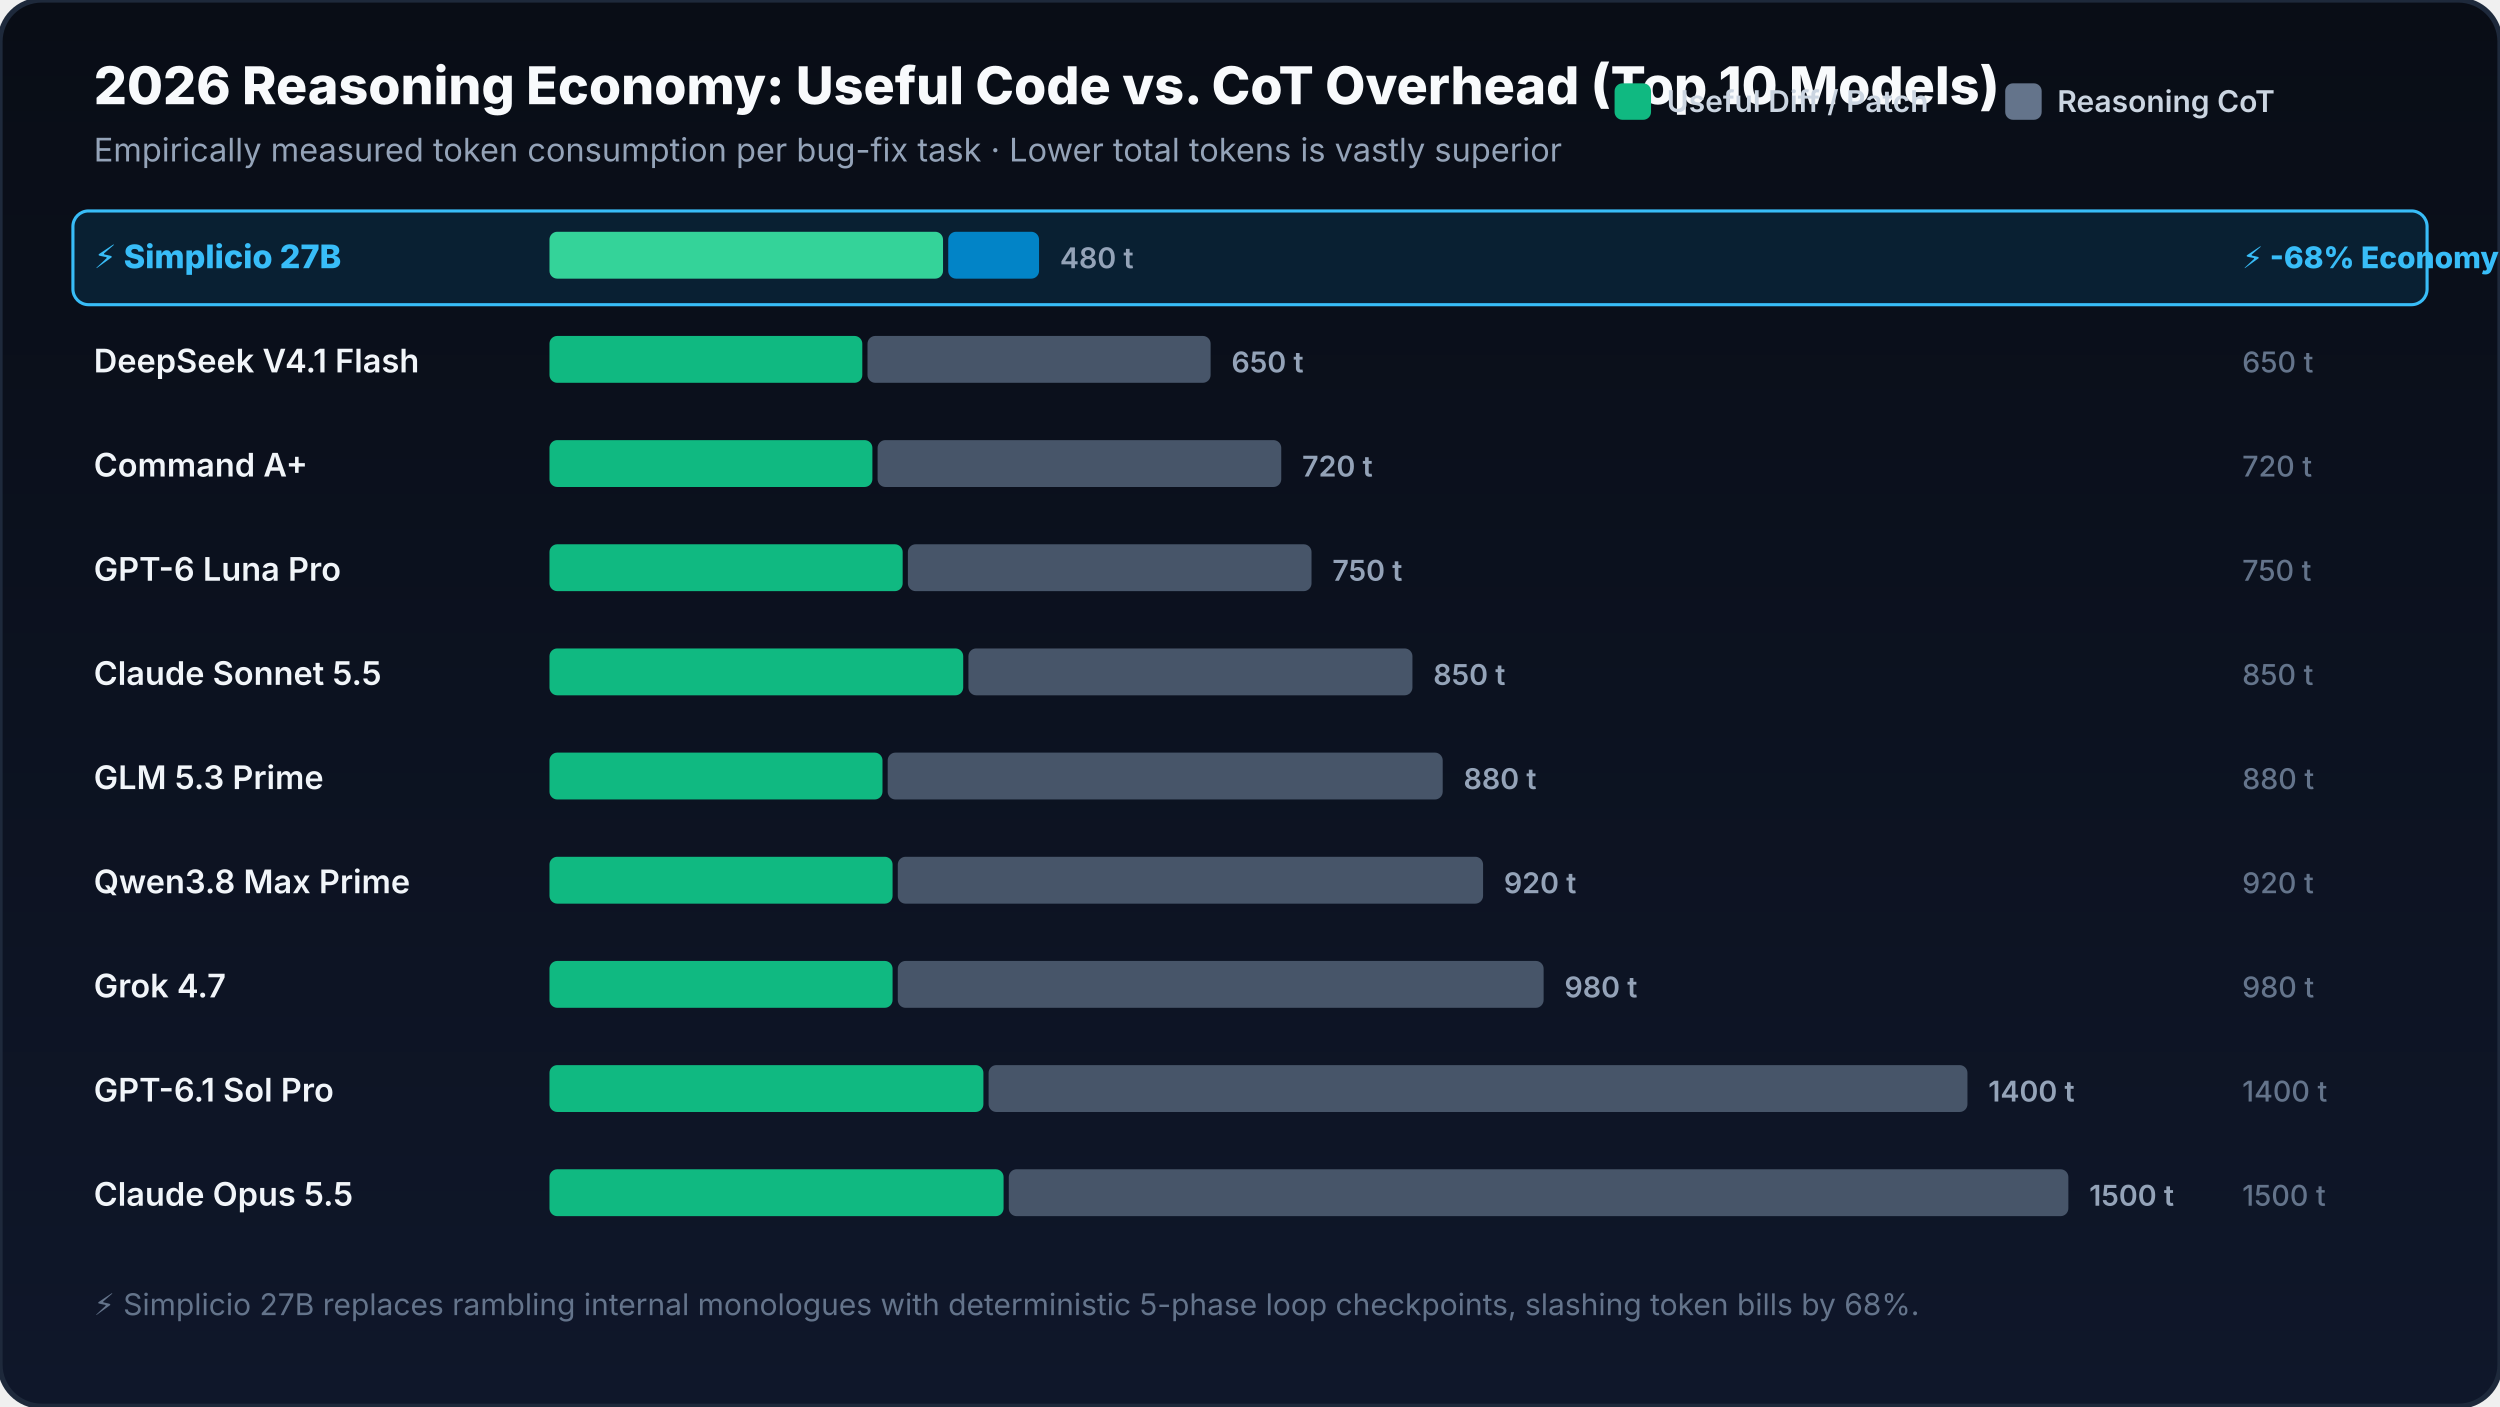
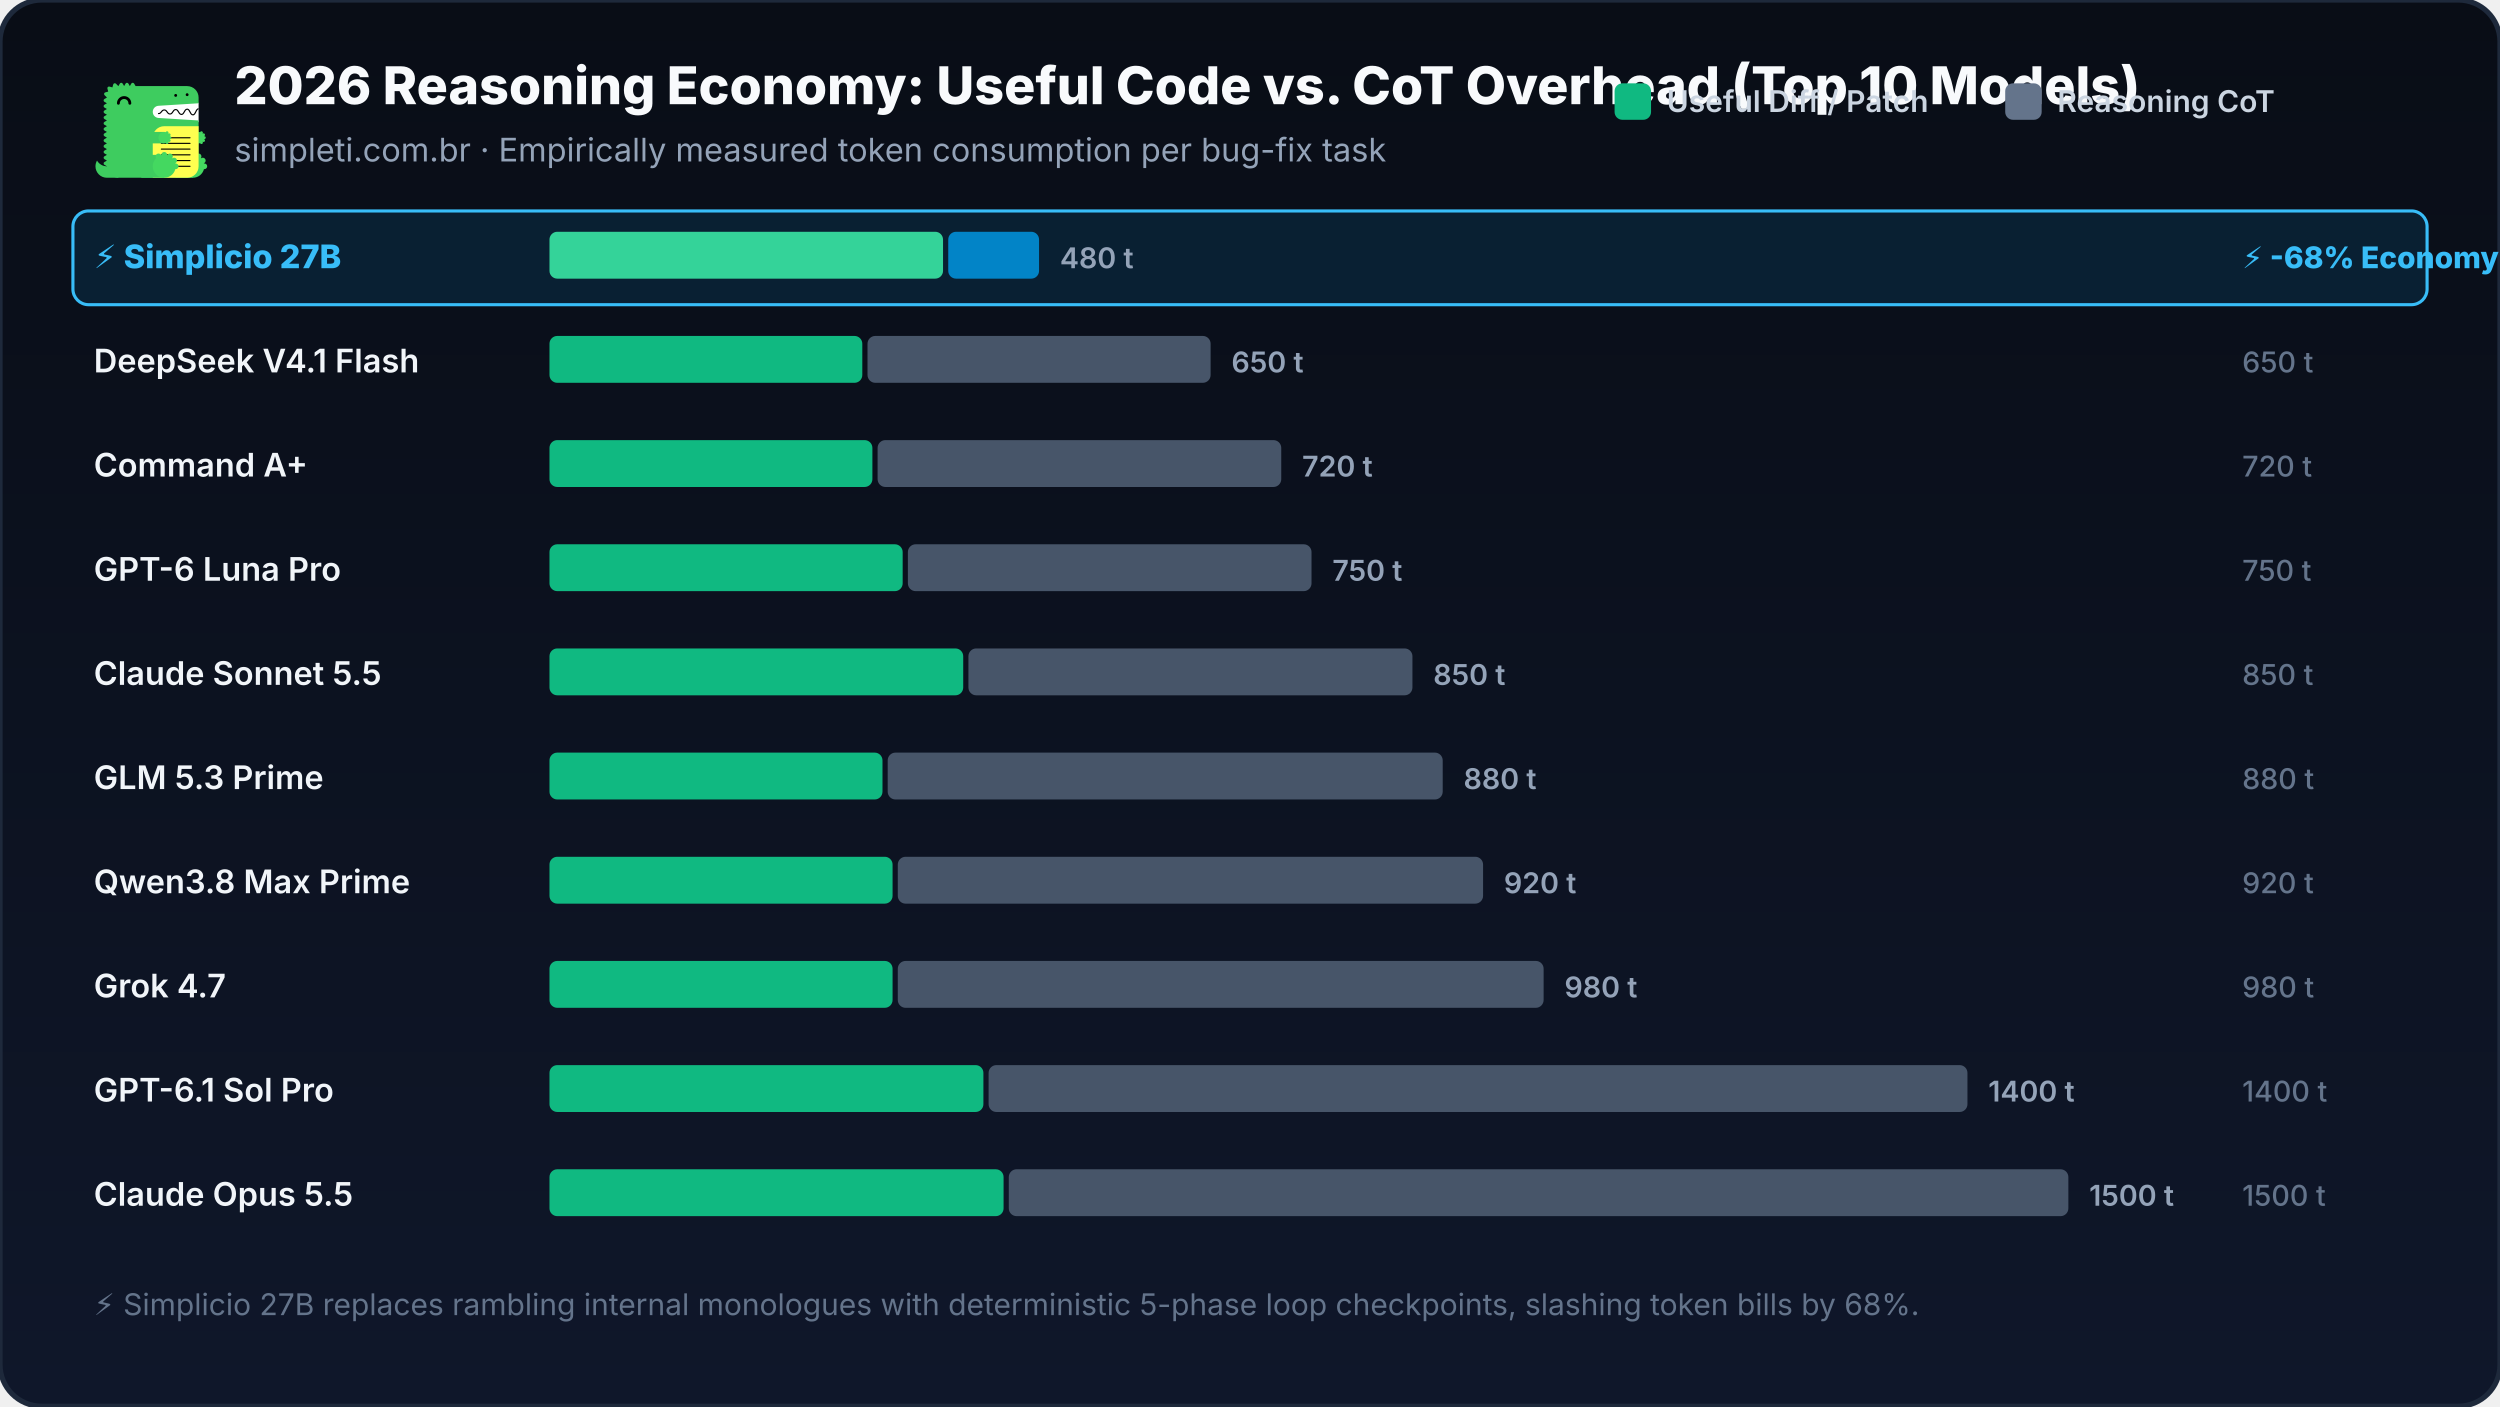
<svg xmlns="http://www.w3.org/2000/svg" viewBox="0 0 960 540" width="100%" height="100%">
  <defs>
    <linearGradient id="costBg" x1="0" y1="0" x2="0" y2="1">
      <stop offset="0%" stop-color="#090D16" />
      <stop offset="100%" stop-color="#0F172A" />
    </linearGradient>
  </defs>
  <rect width="960" height="540" rx="16" fill="url(#costBg)" />
  <rect width="960" height="540" rx="16" fill="none" stroke="#1E293B" stroke-width="2" />
-   <g transform="translate(36, 40)">
+   <g transform="translate(36, 28) scale(0.22)">
+     <g fill="none" fill-rule="evenodd">
+       <path fill="#FFF" d="M99 52h84v34H99z" />
+       <path d="M23 163c-7.398 0-13.843-4.027-17.303-10A19.886 19.886 0 0 0 3 163c0 11.046 8.954 20 20 20h20v-20H23z" fill="#3ECC5F" />
+       <path d="M112.98 57.376L183 53V43c0-11.046-8.954-20-20-20H73l-2.5-4.33c-1.112-1.925-3.889-1.925-5 0L63 23l-2.5-4.33c-1.111-1.925-3.889-1.925-5 0L53 23l-2.5-4.33c-1.111-1.925-3.889-1.925-5 0L43 23c-.022 0-.042.003-.065.003l-4.142-4.141c-1.57-1.571-4.252-.853-4.828 1.294l-1.369 5.104-5.192-1.392c-2.148-.575-4.111 1.389-3.535 3.536l1.39 5.193-5.102 1.367c-2.148.576-2.867 3.259-1.296 4.83l4.142 4.142c0 .021-.003.042-.003.064l-4.33 2.5c-1.925 1.111-1.925 3.889 0 5L23 53l-4.33 2.5c-1.925 1.111-1.925 3.889 0 5L23 63l-4.33 2.5c-1.925 1.111-1.925 3.889 0 5L23 73l-4.33 2.5c-1.925 1.111-1.925 3.889 0 5L23 83l-4.33 2.5c-1.925 1.111-1.925 3.889 0 5L23 93l-4.33 2.5c-1.925 1.111-1.925 3.889 0 5L23 103l-4.33 2.5c-1.925 1.111-1.925 3.889 0 5L23 113l-4.33 2.5c-1.925 1.111-1.925 3.889 0 5L23 123l-4.33 2.5c-1.925 1.111-1.925 3.889 0 5L23 133l-4.33 2.5c-1.925 1.111-1.925 3.889 0 5L23 143l-4.33 2.5c-1.925 1.111-1.925 3.889 0 5L23 153l-4.33 2.5c-1.925 1.111-1.925 3.889 0 5L23 163c0 11.046 8.954 20 20 20h120c11.046 0 20-8.954 20-20V83l-70.02-4.376A10.645 10.645 0 0 1 103 68c0-5.621 4.37-10.273 9.98-10.624" fill="#3ECC5F" />
+       <path fill="#3ECC5F" d="M143 183h30v-40h-30z" />
+       <path d="M193 158c-.219 0-.428.037-.639.064-.038-.15-.074-.301-.116-.451A5 5 0 0 0 190.32 148a4.96 4.96 0 0 0-3.016 1.036 26.531 26.531 0 0 0-.335-.336 4.955 4.955 0 0 0 1.011-2.987 5 5 0 0 0-9.599-1.959c-.148-.042-.297-.077-.445-.115.027-.211.064-.42.064-.639a5 5 0 0 0-5-5 5 5 0 0 0-5 5c0 .219.037.428.064.639-.148.038-.297.073-.445.115a4.998 4.998 0 0 0-9.599 1.959c0 1.125.384 2.151 1.011 2.987-3.717 3.632-6.031 8.693-6.031 14.3 0 11.046 8.954 20 20 20 9.339 0 17.16-6.41 19.361-15.064.211.027.42.064.639.064a5 5 0 0 0 5-5 5 5 0 0 0-5-5" fill="#44D860" />
+       <path fill="#3ECC5F" d="M153 123h30v-20h-30z" />
+       <path d="M193 115.5a2.5 2.5 0 1 0 0-5c-.109 0-.214.019-.319.032-.02-.075-.037-.15-.058-.225a2.501 2.501 0 0 0-.963-4.807c-.569 0-1.088.197-1.508.518a6.653 6.653 0 0 0-.168-.168c.314-.417.506-.931.506-1.494a2.5 2.5 0 0 0-4.8-.979A9.987 9.987 0 0 0 183 103c-5.522 0-10 4.478-10 10s4.478 10 10 10c.934 0 1.833-.138 2.69-.377a2.5 2.5 0 0 0 4.8-.979c0-.563-.192-1.077-.506-1.494.057-.055.113-.111.168-.168.42.321.939.518 1.508.518a2.5 2.5 0 0 0 .963-4.807c.021-.074.038-.15.058-.225.105.013.21.032.319.032" fill="#44D860" />
+       <path d="M63 55.5a2.5 2.5 0 0 1-2.5-2.5c0-4.136-3.364-7.5-7.5-7.5s-7.5 3.364-7.5 7.5a2.5 2.5 0 1 1-5 0c0-6.893 5.607-12.5 12.5-12.5S65.5 46.107 65.5 53a2.5 2.5 0 0 1-2.5 2.5" fill="#000" />
+       <path d="M103 183h60c11.046 0 20-8.954 20-20V93h-60c-11.046 0-20 8.954-20 20v70z" fill="#FFFF50" />
+       <path d="M168.02 124h-50.04a1 1 0 1 1 0-2h50.04a1 1 0 1 1 0 2m0 20h-50.04a1 1 0 1 1 0-2h50.04a1 1 0 1 1 0 2m0 20h-50.04a1 1 0 1 1 0-2h50.04a1 1 0 1 1 0 2m0-49.814h-50.04a1 1 0 1 1 0-2h50.04a1 1 0 1 1 0 2m0 19.814h-50.04a1 1 0 1 1 0-2h50.04a1 1 0 1 1 0 2m0 20h-50.04a1 1 0 1 1 0-2h50.04a1 1 0 1 1 0 2M183 61.611c-.012 0-.022-.006-.034-.005-3.09.105-4.552 3.196-5.842 5.923-1.346 2.85-2.387 4.703-4.093 4.647-1.889-.068-2.969-2.202-4.113-4.46-1.314-2.594-2.814-5.536-5.963-5.426-3.046.104-4.513 2.794-5.807 5.167-1.377 2.528-2.314 4.065-4.121 3.994-1.927-.07-2.951-1.805-4.136-3.813-1.321-2.236-2.848-4.75-5.936-4.664-2.994.103-4.465 2.385-5.763 4.4-1.373 2.13-2.335 3.428-4.165 3.351-1.973-.07-2.992-1.51-4.171-3.177-1.324-1.873-2.816-3.993-5.895-3.89-2.928.1-4.399 1.97-5.696 3.618-1.232 1.564-2.194 2.802-4.229 2.724a1 1 0 0 0-.072 2c3.017.101 4.545-1.8 5.872-3.487 1.177-1.496 2.193-2.787 4.193-2.855 1.926-.082 2.829 1.115 4.195 3.045 1.297 1.834 2.769 3.914 5.731 4.021 3.103.104 4.596-2.215 5.918-4.267 1.182-1.834 2.202-3.417 4.15-3.484 1.793-.067 2.769 1.35 4.145 3.681 1.297 2.197 2.766 4.686 5.787 4.796 3.125.108 4.634-2.62 5.949-5.035 1.139-2.088 2.214-4.06 4.119-4.126 1.793-.042 2.728 1.595 4.111 4.33 1.292 2.553 2.757 5.445 5.825 5.556l.169.003c3.064 0 4.518-3.075 5.805-5.794 1.139-2.41 2.217-4.68 4.067-4.773v-2z" fill="#000" />
+       <path fill="#3ECC5F" d="M83 183h40v-40H83z" />
+       <path d="M143 158c-.219 0-.428.037-.639.064-.038-.15-.074-.301-.116-.451A5 5 0 0 0 140.32 148a4.96 4.96 0 0 0-3.016 1.036 26.531 26.531 0 0 0-.335-.336 4.955 4.955 0 0 0 1.011-2.987 5 5 0 0 0-9.599-1.959c-.148-.042-.297-.077-.445-.115.027-.211.064-.42.064-.639a5 5 0 0 0-5-5 5 5 0 0 0-5 5c0 .219.037.428.064.639-.148.038-.297.073-.445.115a4.998 4.998 0 0 0-9.599 1.959c0 1.125.384 2.151 1.011 2.987-3.717 3.632-6.031 8.693-6.031 14.3 0 11.046 8.954 20 20 20 9.339 0 17.16-6.41 19.361-15.064.211.027.42.064.639.064a5 5 0 0 0 5-5 5 5 0 0 0-5-5" fill="#44D860" />
+       <path fill="#3ECC5F" d="M83 123h40v-20H83z" />
+       <path d="M133 115.5a2.5 2.5 0 1 0 0-5c-.109 0-.214.019-.319.032-.02-.075-.037-.15-.058-.225a2.501 2.501 0 0 0-.963-4.807c-.569 0-1.088.197-1.508.518a6.653 6.653 0 0 0-.168-.168c.314-.417.506-.931.506-1.494a2.5 2.5 0 0 0-4.8-.979A9.987 9.987 0 0 0 123 103c-5.522 0-10 4.478-10 10s4.478 10 10 10c.934 0 1.833-.138 2.69-.377a2.5 2.5 0 0 0 4.8-.979c0-.563-.192-1.077-.506-1.494.057-.055.113-.111.168-.168.42.321.939.518 1.508.518a2.5 2.5 0 0 0 .963-4.807c.021-.074.038-.15.058-.225.105.013.21.032.319.032" fill="#44D860" />
+       <path d="M143 41.75c-.16 0-.33-.02-.49-.05a2.52 2.52 0 0 1-.47-.14c-.15-.06-.29-.14-.431-.23-.13-.09-.259-.2-.38-.31-.109-.12-.219-.24-.309-.38s-.17-.28-.231-.43a2.619 2.619 0 0 1-.189-.96c0-.16.02-.33.05-.49.03-.16.08-.31.139-.47.061-.15.141-.29.231-.43.09-.13.2-.26.309-.38.121-.11.25-.22.38-.31.141-.09.281-.17.431-.23.149-.06.31-.11.47-.14.32-.07.65-.07.98 0 .159.03.32.08.47.14.149.06.29.14.43.23.13.09.259.2.38.31.11.12.22.25.31.38.09.14.17.28.23.43.06.16.11.31.14.47.029.16.05.33.05.49 0 .66-.271 1.31-.73 1.77-.121.11-.25.22-.38.31-.14.09-.281.17-.43.23a2.565 2.565 0 0 1-.96.19m20-1.25c-.66 0-1.3-.27-1.771-.73a3.802 3.802 0 0 1-.309-.38c-.09-.14-.17-.28-.231-.43a2.619 2.619 0 0 1-.189-.96c0-.66.27-1.3.729-1.77.121-.11.25-.22.38-.31.141-.09.281-.17.431-.23.149-.06.31-.11.47-.14.32-.07.66-.07.98 0 .159.03.32.08.47.14.149.06.29.14.43.23.13.09.259.2.38.31.459.47.73 1.11.73 1.77 0 .16-.021.33-.05.49-.03.16-.08.32-.14.47-.07.15-.14.29-.23.43-.09.13-.2.26-.31.38-.121.11-.25.22-.38.31-.14.09-.281.17-.43.23a2.565 2.565 0 0 1-.96.19" fill="#000" />
+     </g>
+   </g>
+   <g transform="translate(90, 40)">
    <text x="0" y="0" fill="#F8FAFC" font-family="-apple-system, BlinkMacSystemFont, sans-serif" font-size="20" font-weight="800">2026 Reasoning Economy: Useful Code vs. CoT Overhead (Top 10 Models)</text>
-     <text x="0" y="22" fill="#94A3B8" font-family="-apple-system, sans-serif" font-size="12.5">Empirically measured token consumption per bug-fix task · Lower total tokens is vastly superior</text>
+     <text x="0" y="22" fill="#94A3B8" font-family="-apple-system, sans-serif" font-size="12.5">simpleti.com.br · Empirically measured token consumption per bug-fix task</text>
  </g>
  <g transform="translate(620, 32)">
    <rect x="0" y="0" width="14" height="14" rx="3" fill="#10B981" />
    <text x="20" y="11" fill="#CBD5E1" font-family="-apple-system, sans-serif" font-size="11.5" font-weight="600">Useful Diff / Patch</text>
    <rect x="150" y="0" width="14" height="14" rx="3" fill="#64748B" />
    <text x="170" y="11" fill="#CBD5E1" font-family="-apple-system, sans-serif" font-size="11.5" font-weight="600">Reasoning CoT</text>
  </g>
  <g transform="translate(36, 85)">
    <rect x="-8" y="-4" width="904" height="36" rx="6" fill="#0284C7" fill-opacity="0.15" stroke="#38BDF8" stroke-width="1.2" />
    <text x="0" y="18" fill="#38BDF8" font-family="-apple-system, sans-serif" font-size="12.5" font-weight="800">⚡ Simplicio 27B</text>
    <rect x="175" y="4" width="151.125" height="18" rx="3" fill="#34D399" />
    <rect x="328.125" y="4" width="34.875" height="18" rx="3" fill="#0284C7" />
    <text x="371.0" y="18" fill="#94A3B8" font-family="-apple-system, sans-serif" font-size="11" font-weight="600">480 t</text>
    <text x="825" y="18" fill="#38BDF8" font-family="-apple-system, sans-serif" font-size="11.5" font-weight="800">⚡ -68% Economy</text>
    <text x="0" y="58" fill="#F1F5F9" font-family="-apple-system, sans-serif" font-size="12.5" font-weight="600">DeepSeek V4.1 Flash</text>
    <rect x="175" y="44" width="120.125" height="18" rx="3" fill="#10B981" />
    <rect x="297.125" y="44" width="131.75" height="18" rx="3" fill="#475569" />
    <text x="436.875" y="58" fill="#94A3B8" font-family="-apple-system, sans-serif" font-size="11" font-weight="600">650 t</text>
    <text x="825" y="58" fill="#64748B" font-family="-apple-system, sans-serif" font-size="11" font-weight="500">650 t</text>
    <text x="0" y="98" fill="#F1F5F9" font-family="-apple-system, sans-serif" font-size="12.5" font-weight="600">Command A+</text>
    <rect x="175" y="84" width="124.0" height="18" rx="3" fill="#10B981" />
    <rect x="301.0" y="84" width="155.0" height="18" rx="3" fill="#475569" />
    <text x="464.0" y="98" fill="#94A3B8" font-family="-apple-system, sans-serif" font-size="11" font-weight="600">720 t</text>
    <text x="825" y="98" fill="#64748B" font-family="-apple-system, sans-serif" font-size="11" font-weight="500">720 t</text>
    <text x="0" y="138" fill="#F1F5F9" font-family="-apple-system, sans-serif" font-size="12.5" font-weight="600">GPT-6 Luna Pro</text>
    <rect x="175" y="124" width="135.625" height="18" rx="3" fill="#10B981" />
    <rect x="312.625" y="124" width="155.0" height="18" rx="3" fill="#475569" />
    <text x="475.625" y="138" fill="#94A3B8" font-family="-apple-system, sans-serif" font-size="11" font-weight="600">750 t</text>
    <text x="825" y="138" fill="#64748B" font-family="-apple-system, sans-serif" font-size="11" font-weight="500">750 t</text>
    <text x="0" y="178" fill="#F1F5F9" font-family="-apple-system, sans-serif" font-size="12.5" font-weight="600">Claude Sonnet 5.5</text>
    <rect x="175" y="164" width="158.875" height="18" rx="3" fill="#10B981" />
    <rect x="335.875" y="164" width="170.5" height="18" rx="3" fill="#475569" />
    <text x="514.375" y="178" fill="#94A3B8" font-family="-apple-system, sans-serif" font-size="11" font-weight="600">850 t</text>
    <text x="825" y="178" fill="#64748B" font-family="-apple-system, sans-serif" font-size="11" font-weight="500">850 t</text>
    <text x="0" y="218" fill="#F1F5F9" font-family="-apple-system, sans-serif" font-size="12.5" font-weight="600">GLM 5.3 Prime</text>
    <rect x="175" y="204" width="127.875" height="18" rx="3" fill="#10B981" />
    <rect x="304.875" y="204" width="213.125" height="18" rx="3" fill="#475569" />
    <text x="526.0" y="218" fill="#94A3B8" font-family="-apple-system, sans-serif" font-size="11" font-weight="600">880 t</text>
    <text x="825" y="218" fill="#64748B" font-family="-apple-system, sans-serif" font-size="11" font-weight="500">880 t</text>
    <text x="0" y="258" fill="#F1F5F9" font-family="-apple-system, sans-serif" font-size="12.5" font-weight="600">Qwen3.8 Max Prime</text>
    <rect x="175" y="244" width="131.75" height="18" rx="3" fill="#10B981" />
    <rect x="308.75" y="244" width="224.75" height="18" rx="3" fill="#475569" />
    <text x="541.5" y="258" fill="#94A3B8" font-family="-apple-system, sans-serif" font-size="11" font-weight="600">920 t</text>
    <text x="825" y="258" fill="#64748B" font-family="-apple-system, sans-serif" font-size="11" font-weight="500">920 t</text>
    <text x="0" y="298" fill="#F1F5F9" font-family="-apple-system, sans-serif" font-size="12.5" font-weight="600">Grok 4.7</text>
    <rect x="175" y="284" width="131.75" height="18" rx="3" fill="#10B981" />
    <rect x="308.75" y="284" width="248.0" height="18" rx="3" fill="#475569" />
    <text x="564.75" y="298" fill="#94A3B8" font-family="-apple-system, sans-serif" font-size="11" font-weight="600">980 t</text>
    <text x="825" y="298" fill="#64748B" font-family="-apple-system, sans-serif" font-size="11" font-weight="500">980 t</text>
    <text x="0" y="338" fill="#F1F5F9" font-family="-apple-system, sans-serif" font-size="12.5" font-weight="600">GPT-6.1 Sol Pro</text>
    <rect x="175" y="324" width="166.625" height="18" rx="3" fill="#10B981" />
    <rect x="343.625" y="324" width="375.875" height="18" rx="3" fill="#475569" />
    <text x="727.5" y="338" fill="#94A3B8" font-family="-apple-system, sans-serif" font-size="11" font-weight="600">1400 t</text>
    <text x="825" y="338" fill="#64748B" font-family="-apple-system, sans-serif" font-size="11" font-weight="500">1400 t</text>
    <text x="0" y="378" fill="#F1F5F9" font-family="-apple-system, sans-serif" font-size="12.5" font-weight="600">Claude Opus 5.5</text>
    <rect x="175" y="364" width="174.375" height="18" rx="3" fill="#10B981" />
    <rect x="351.375" y="364" width="406.875" height="18" rx="3" fill="#475569" />
    <text x="766.25" y="378" fill="#94A3B8" font-family="-apple-system, sans-serif" font-size="11" font-weight="600">1500 t</text>
    <text x="825" y="378" fill="#64748B" font-family="-apple-system, sans-serif" font-size="11" font-weight="500">1500 t</text>
  </g>
  <g transform="translate(36, 505)">
    <text x="0" y="0" fill="#64748B" font-family="-apple-system, sans-serif" font-size="11.5">⚡ Simplicio 27B replaces rambling internal monologues with deterministic 5-phase loop checkpoints, slashing token bills by 68%.</text>
  </g>
</svg>
